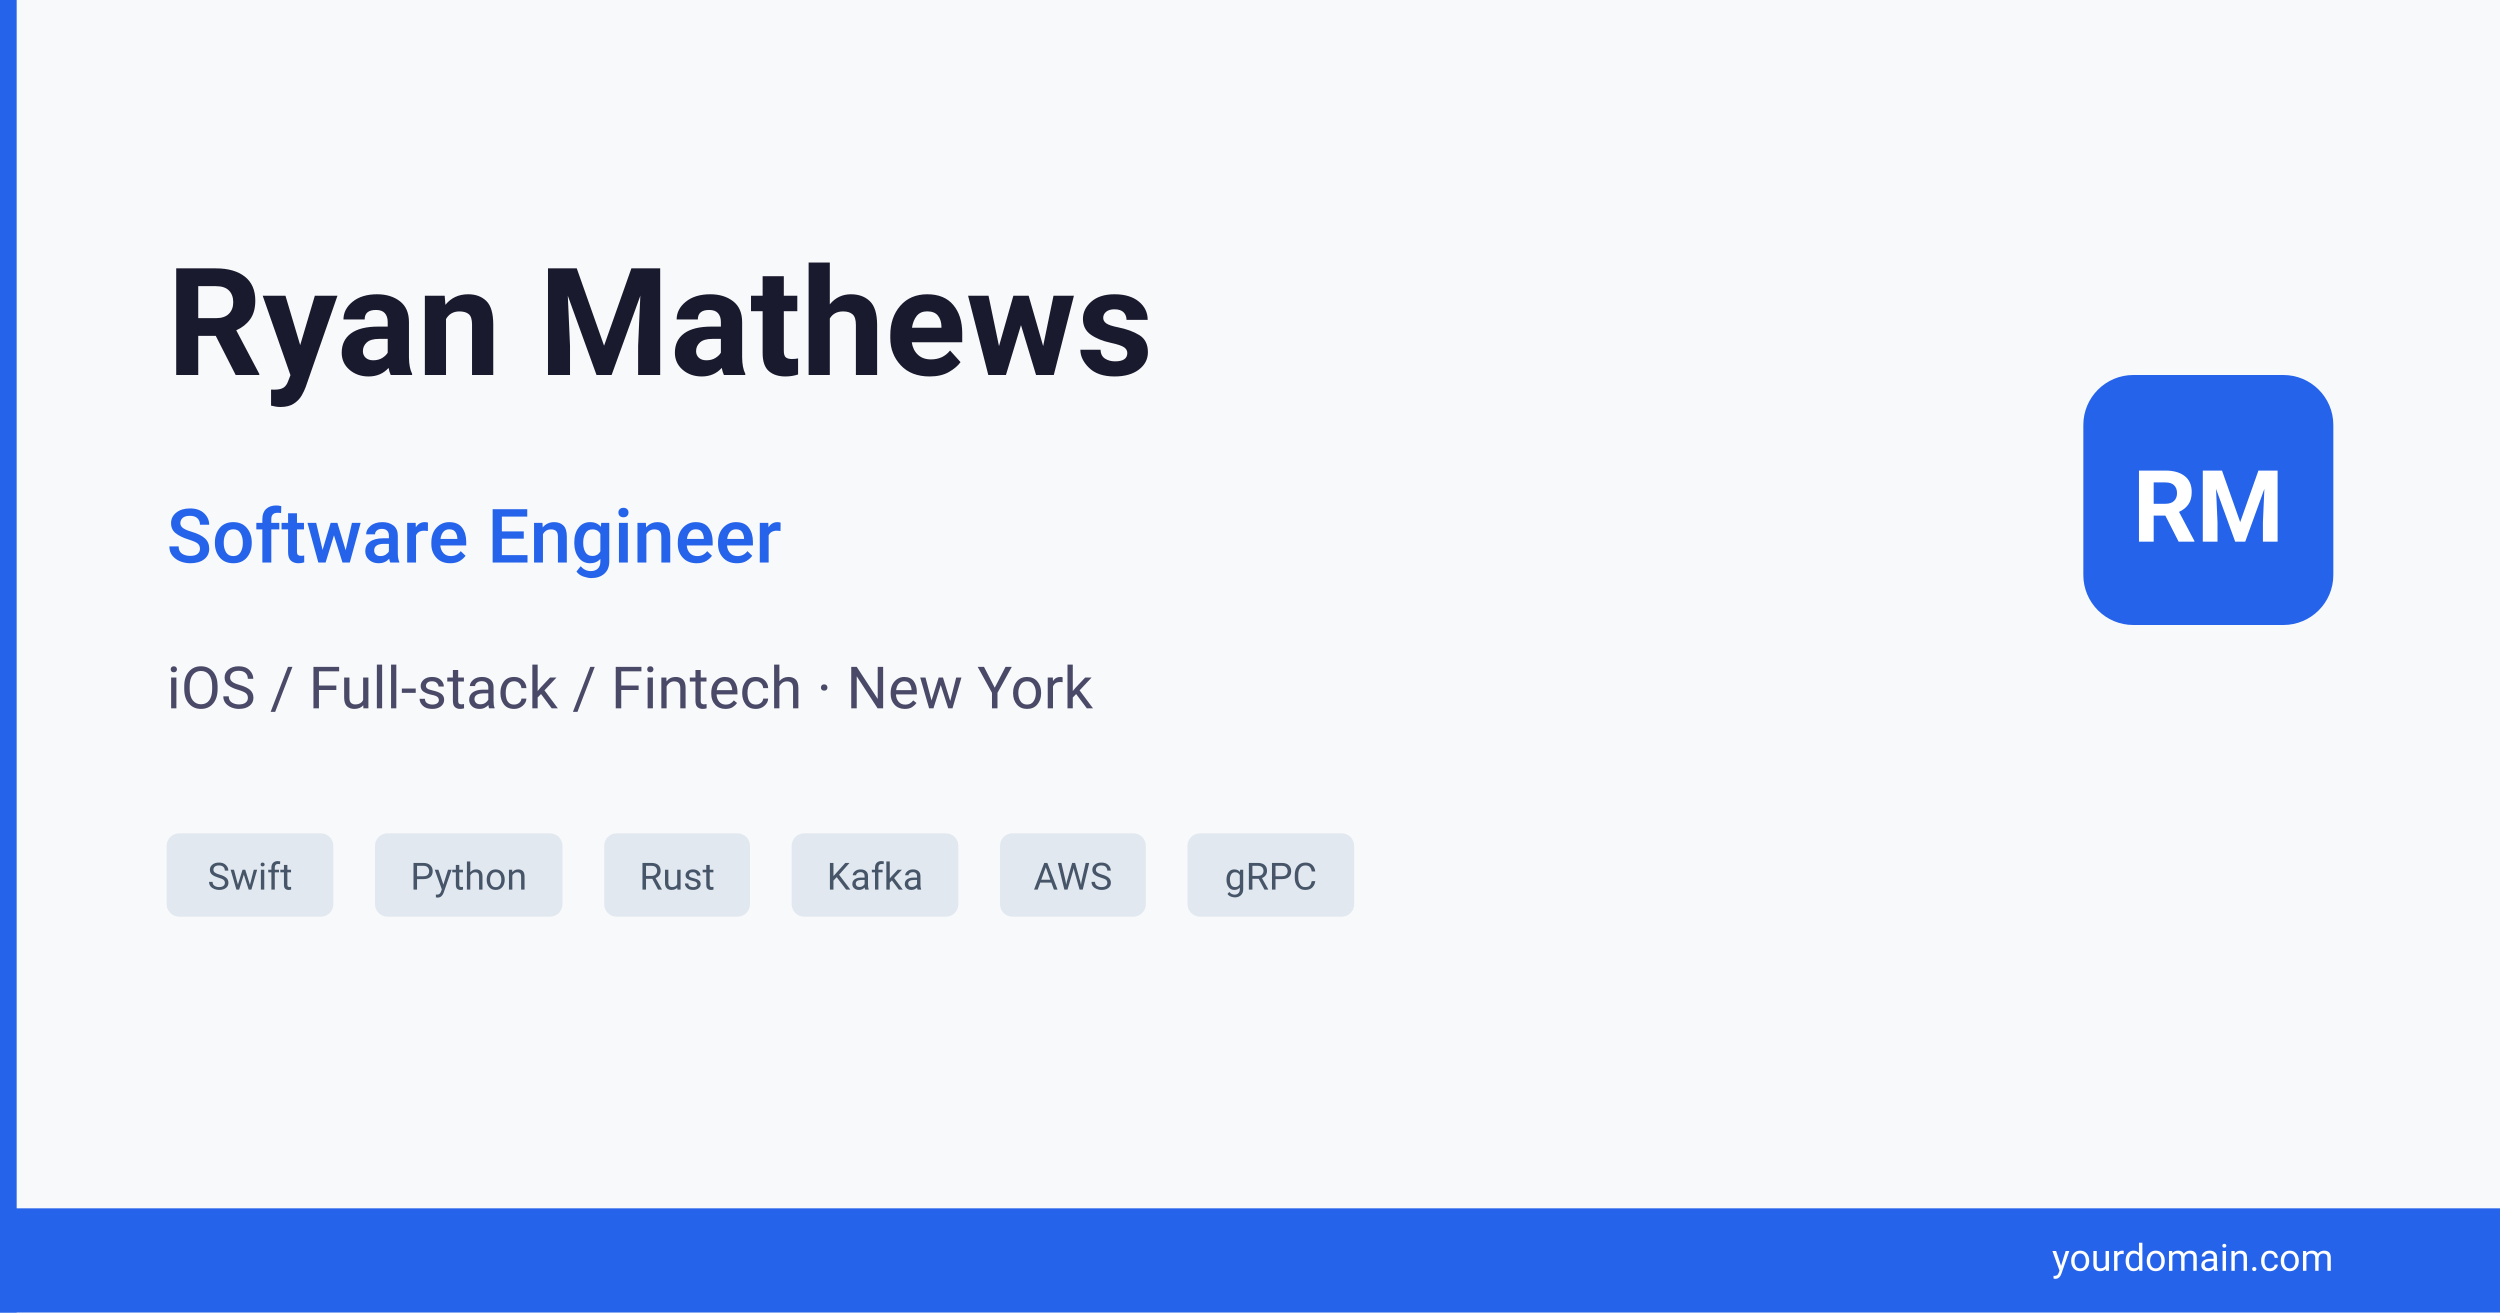
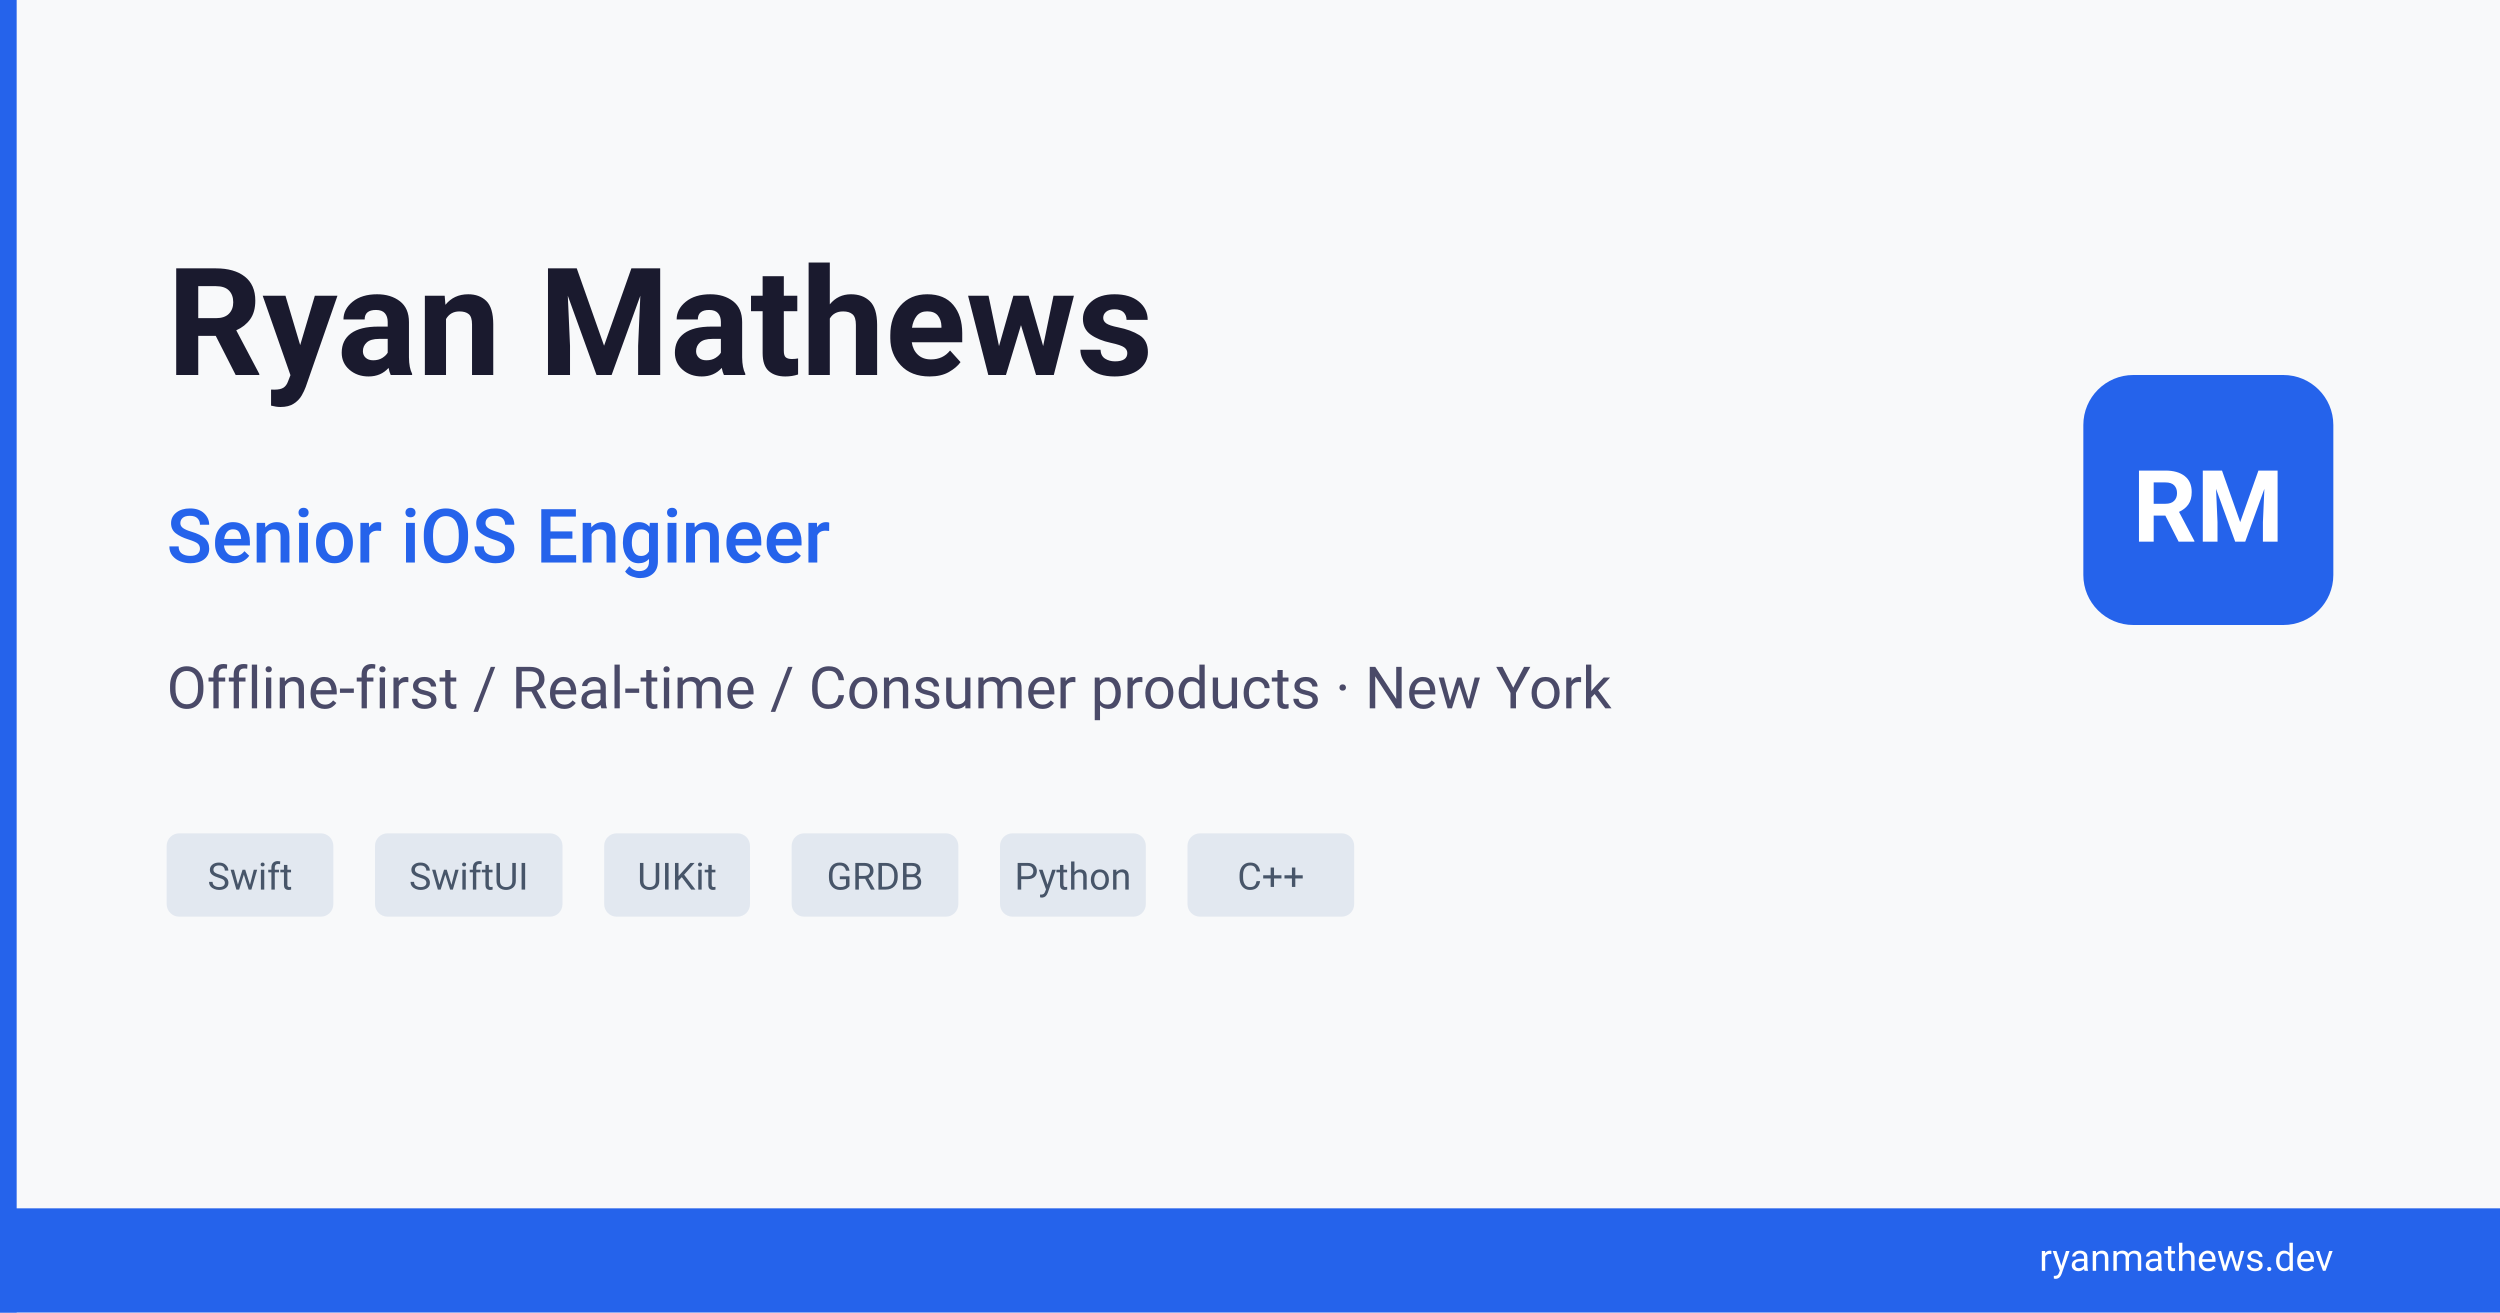
<svg xmlns="http://www.w3.org/2000/svg" viewBox="0 0 1200 630">
  <rect width="1200" height="630" fill="#f8f9fa" />
  <rect x="0" y="0" width="8" height="630" fill="#2563eb" />
  <rect x="0" y="580" width="1200" height="50" fill="#2563eb" />
  <g transform="translate(80, 180)">
    <text font-family="-apple-system, BlinkMacSystemFont, 'Segoe UI', Roboto, sans-serif" font-size="72" font-weight="700" fill="#1a1a2e">
      Ryan Mathews
    </text>
    <text y="90" font-family="-apple-system, BlinkMacSystemFont, 'Segoe UI', Roboto, sans-serif" font-size="36" font-weight="500" fill="#2563eb">
-       Software Engineer
+       Senior iOS Engineer
    </text>
    <text y="160" font-family="-apple-system, BlinkMacSystemFont, 'Segoe UI', Roboto, sans-serif" font-size="28" fill="#4a4a68">
-       iOS / Full-stack / Fintech · New York
+       Offline-first / Real-time / Consumer products · New York
    </text>
    <g transform="translate(0, 220)">
      <rect x="0" y="0" width="80" height="40" rx="6" fill="#e2e8f0" />
      <text x="40" y="27" font-family="-apple-system, BlinkMacSystemFont, 'Segoe UI', Roboto, sans-serif" font-size="18" fill="#475569" text-anchor="middle">Swift</text>
      <rect x="100" y="0" width="90" height="40" rx="6" fill="#e2e8f0" />
-       <text x="145" y="27" font-family="-apple-system, BlinkMacSystemFont, 'Segoe UI', Roboto, sans-serif" font-size="18" fill="#475569" text-anchor="middle">Python</text>
+       <text x="145" y="27" font-family="-apple-system, BlinkMacSystemFont, 'Segoe UI', Roboto, sans-serif" font-size="18" fill="#475569" text-anchor="middle">SwiftUI</text>
      <rect x="210" y="0" width="70" height="40" rx="6" fill="#e2e8f0" />
-       <text x="245" y="27" font-family="-apple-system, BlinkMacSystemFont, 'Segoe UI', Roboto, sans-serif" font-size="18" fill="#475569" text-anchor="middle">Rust</text>
+       <text x="245" y="27" font-family="-apple-system, BlinkMacSystemFont, 'Segoe UI', Roboto, sans-serif" font-size="18" fill="#475569" text-anchor="middle">UIKit</text>
      <rect x="300" y="0" width="80" height="40" rx="6" fill="#e2e8f0" />
-       <text x="340" y="27" font-family="-apple-system, BlinkMacSystemFont, 'Segoe UI', Roboto, sans-serif" font-size="18" fill="#475569" text-anchor="middle">Kafka</text>
+       <text x="340" y="27" font-family="-apple-system, BlinkMacSystemFont, 'Segoe UI', Roboto, sans-serif" font-size="18" fill="#475569" text-anchor="middle">GRDB</text>
      <rect x="400" y="0" width="70" height="40" rx="6" fill="#e2e8f0" />
-       <text x="435" y="27" font-family="-apple-system, BlinkMacSystemFont, 'Segoe UI', Roboto, sans-serif" font-size="18" fill="#475569" text-anchor="middle">AWS</text>
+       <text x="435" y="27" font-family="-apple-system, BlinkMacSystemFont, 'Segoe UI', Roboto, sans-serif" font-size="18" fill="#475569" text-anchor="middle">Python</text>
      <rect x="490" y="0" width="80" height="40" rx="6" fill="#e2e8f0" />
-       <text x="530" y="27" font-family="-apple-system, BlinkMacSystemFont, 'Segoe UI', Roboto, sans-serif" font-size="18" fill="#475569" text-anchor="middle">gRPC</text>
+       <text x="530" y="27" font-family="-apple-system, BlinkMacSystemFont, 'Segoe UI', Roboto, sans-serif" font-size="18" fill="#475569" text-anchor="middle">C++</text>
    </g>
  </g>
  <g transform="translate(1000, 180)">
    <rect width="120" height="120" rx="24" fill="#2563eb" />
    <text x="60" y="80" font-family="-apple-system, BlinkMacSystemFont, 'Segoe UI', Roboto, sans-serif" font-size="48" font-weight="600" fill="white" text-anchor="middle">RM</text>
  </g>
-   <text x="1120" y="610" font-family="-apple-system, BlinkMacSystemFont, 'Segoe UI', Roboto, sans-serif" font-size="18" fill="white" text-anchor="end">yourdomain.com</text>
+   <text x="1120" y="610" font-family="-apple-system, BlinkMacSystemFont, 'Segoe UI', Roboto, sans-serif" font-size="18" fill="white" text-anchor="end">ryanmathews.dev</text>
</svg>
